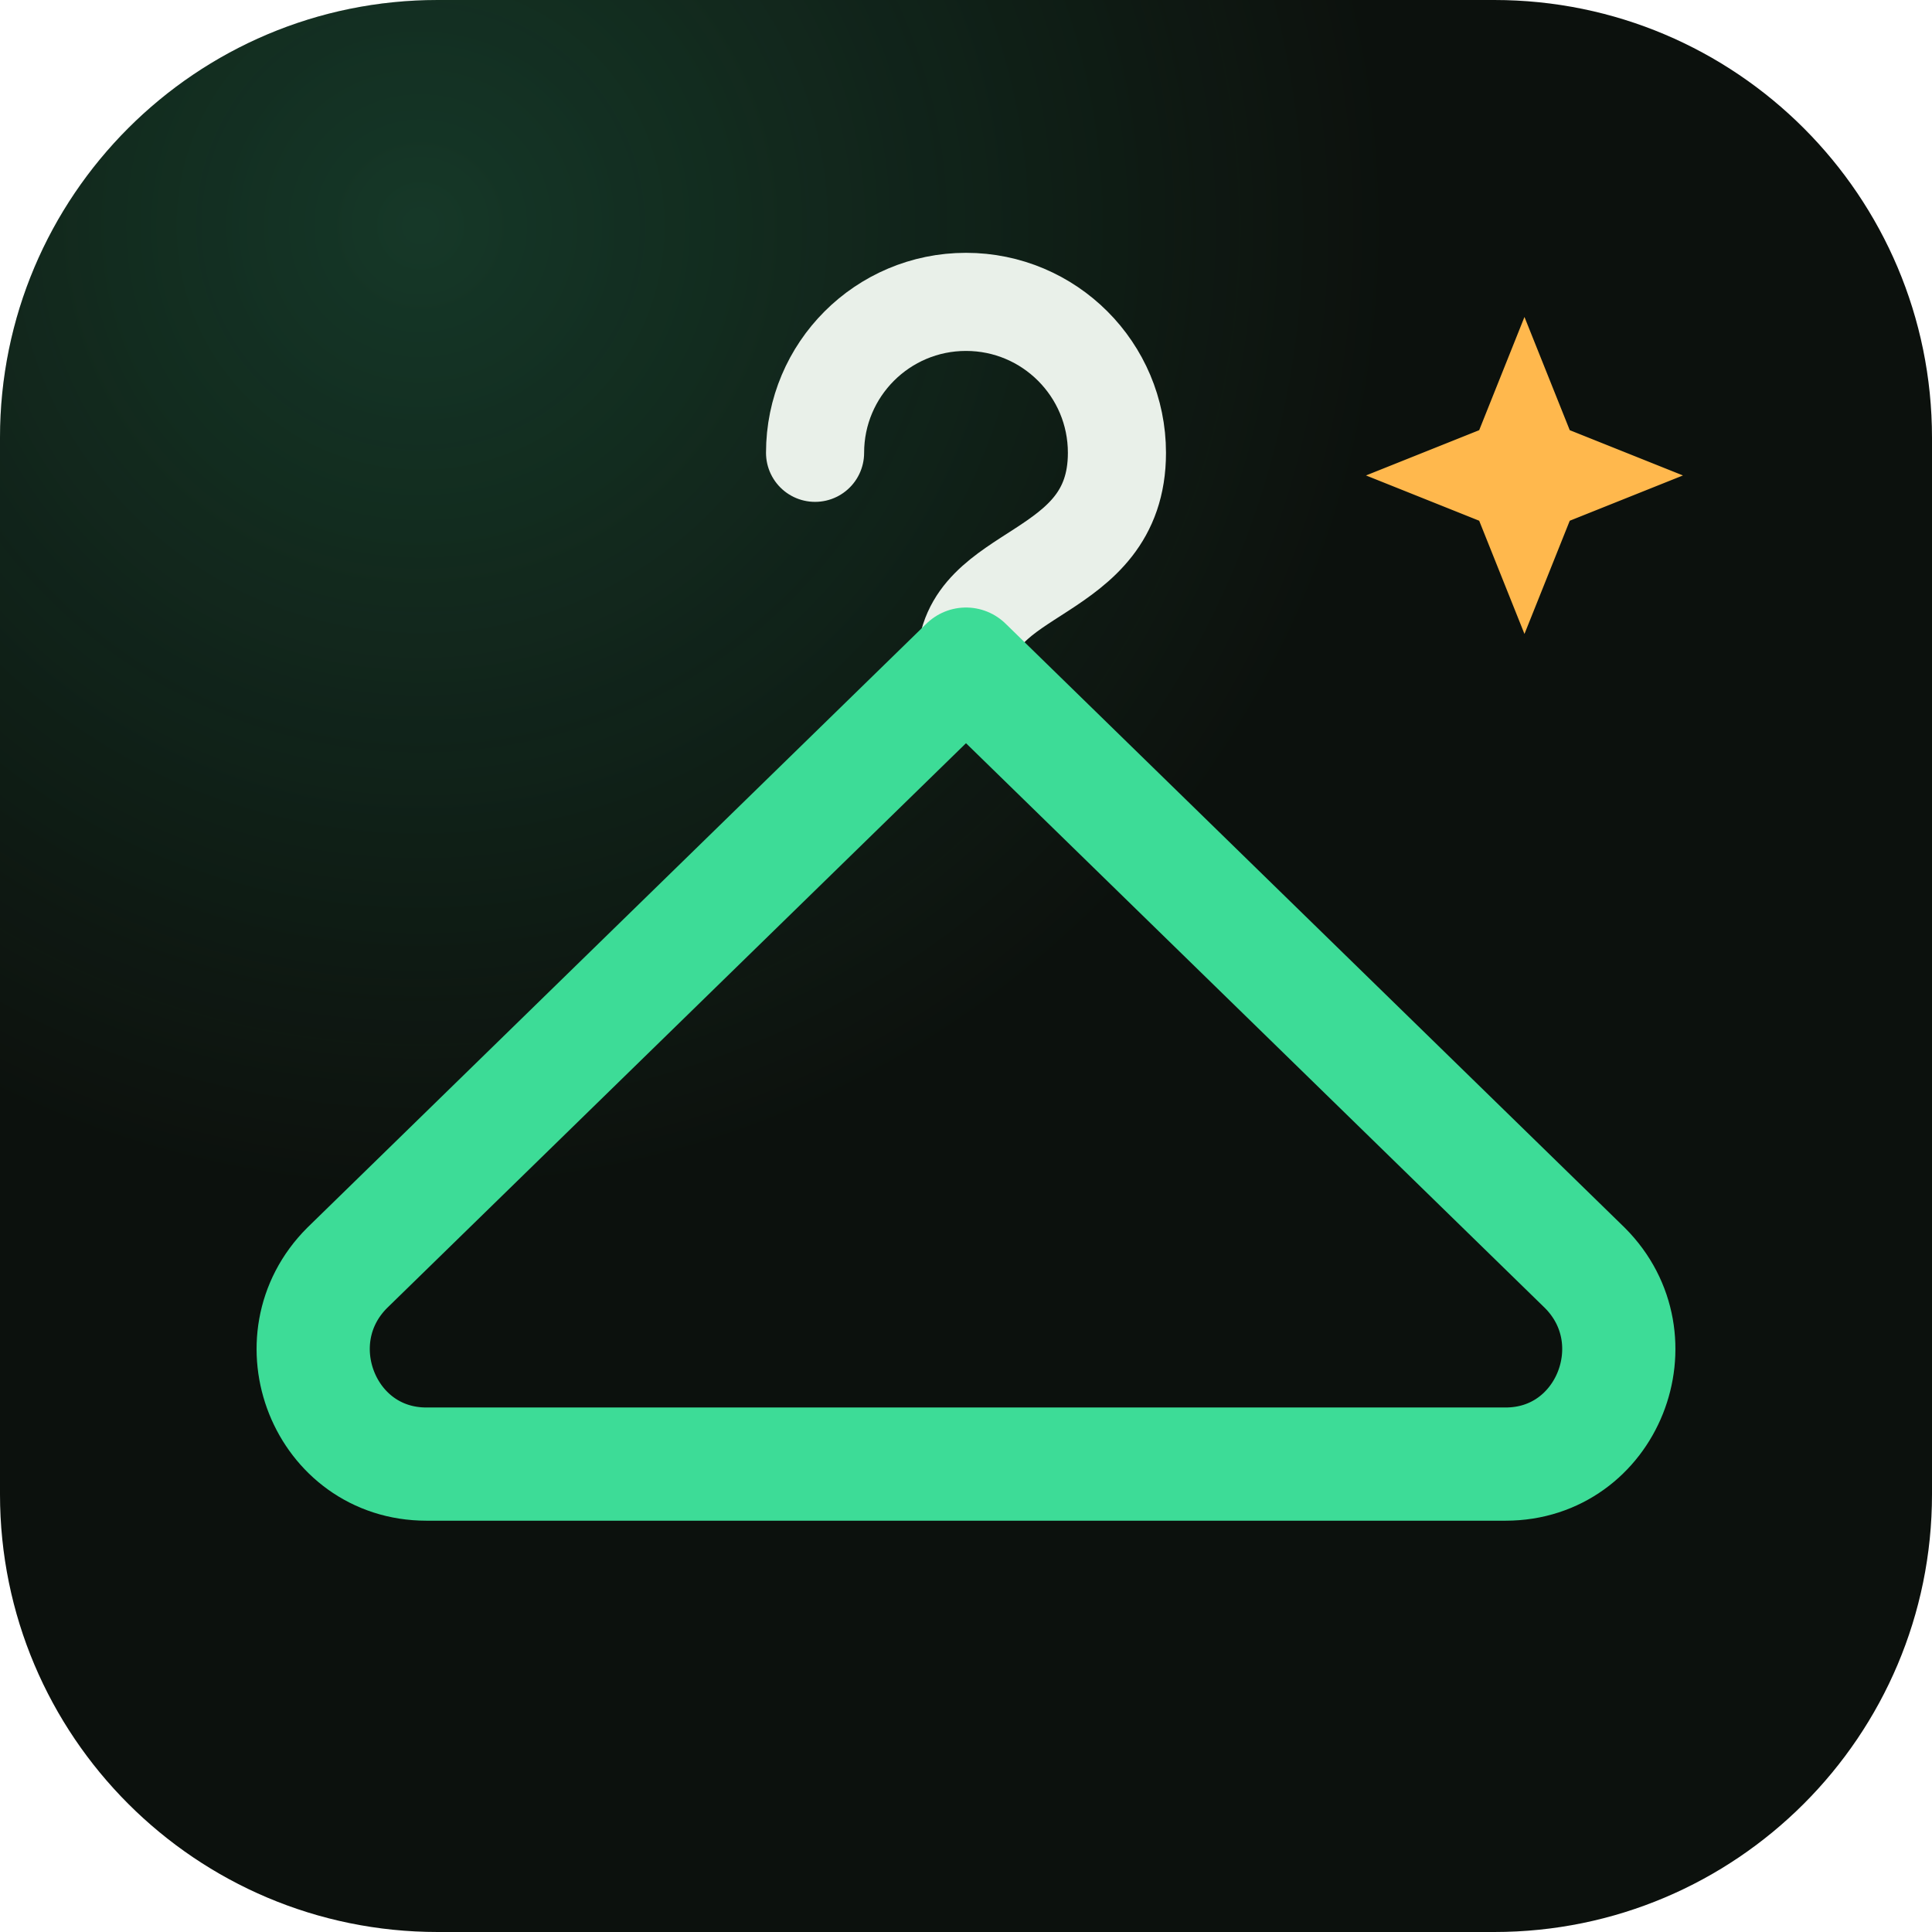
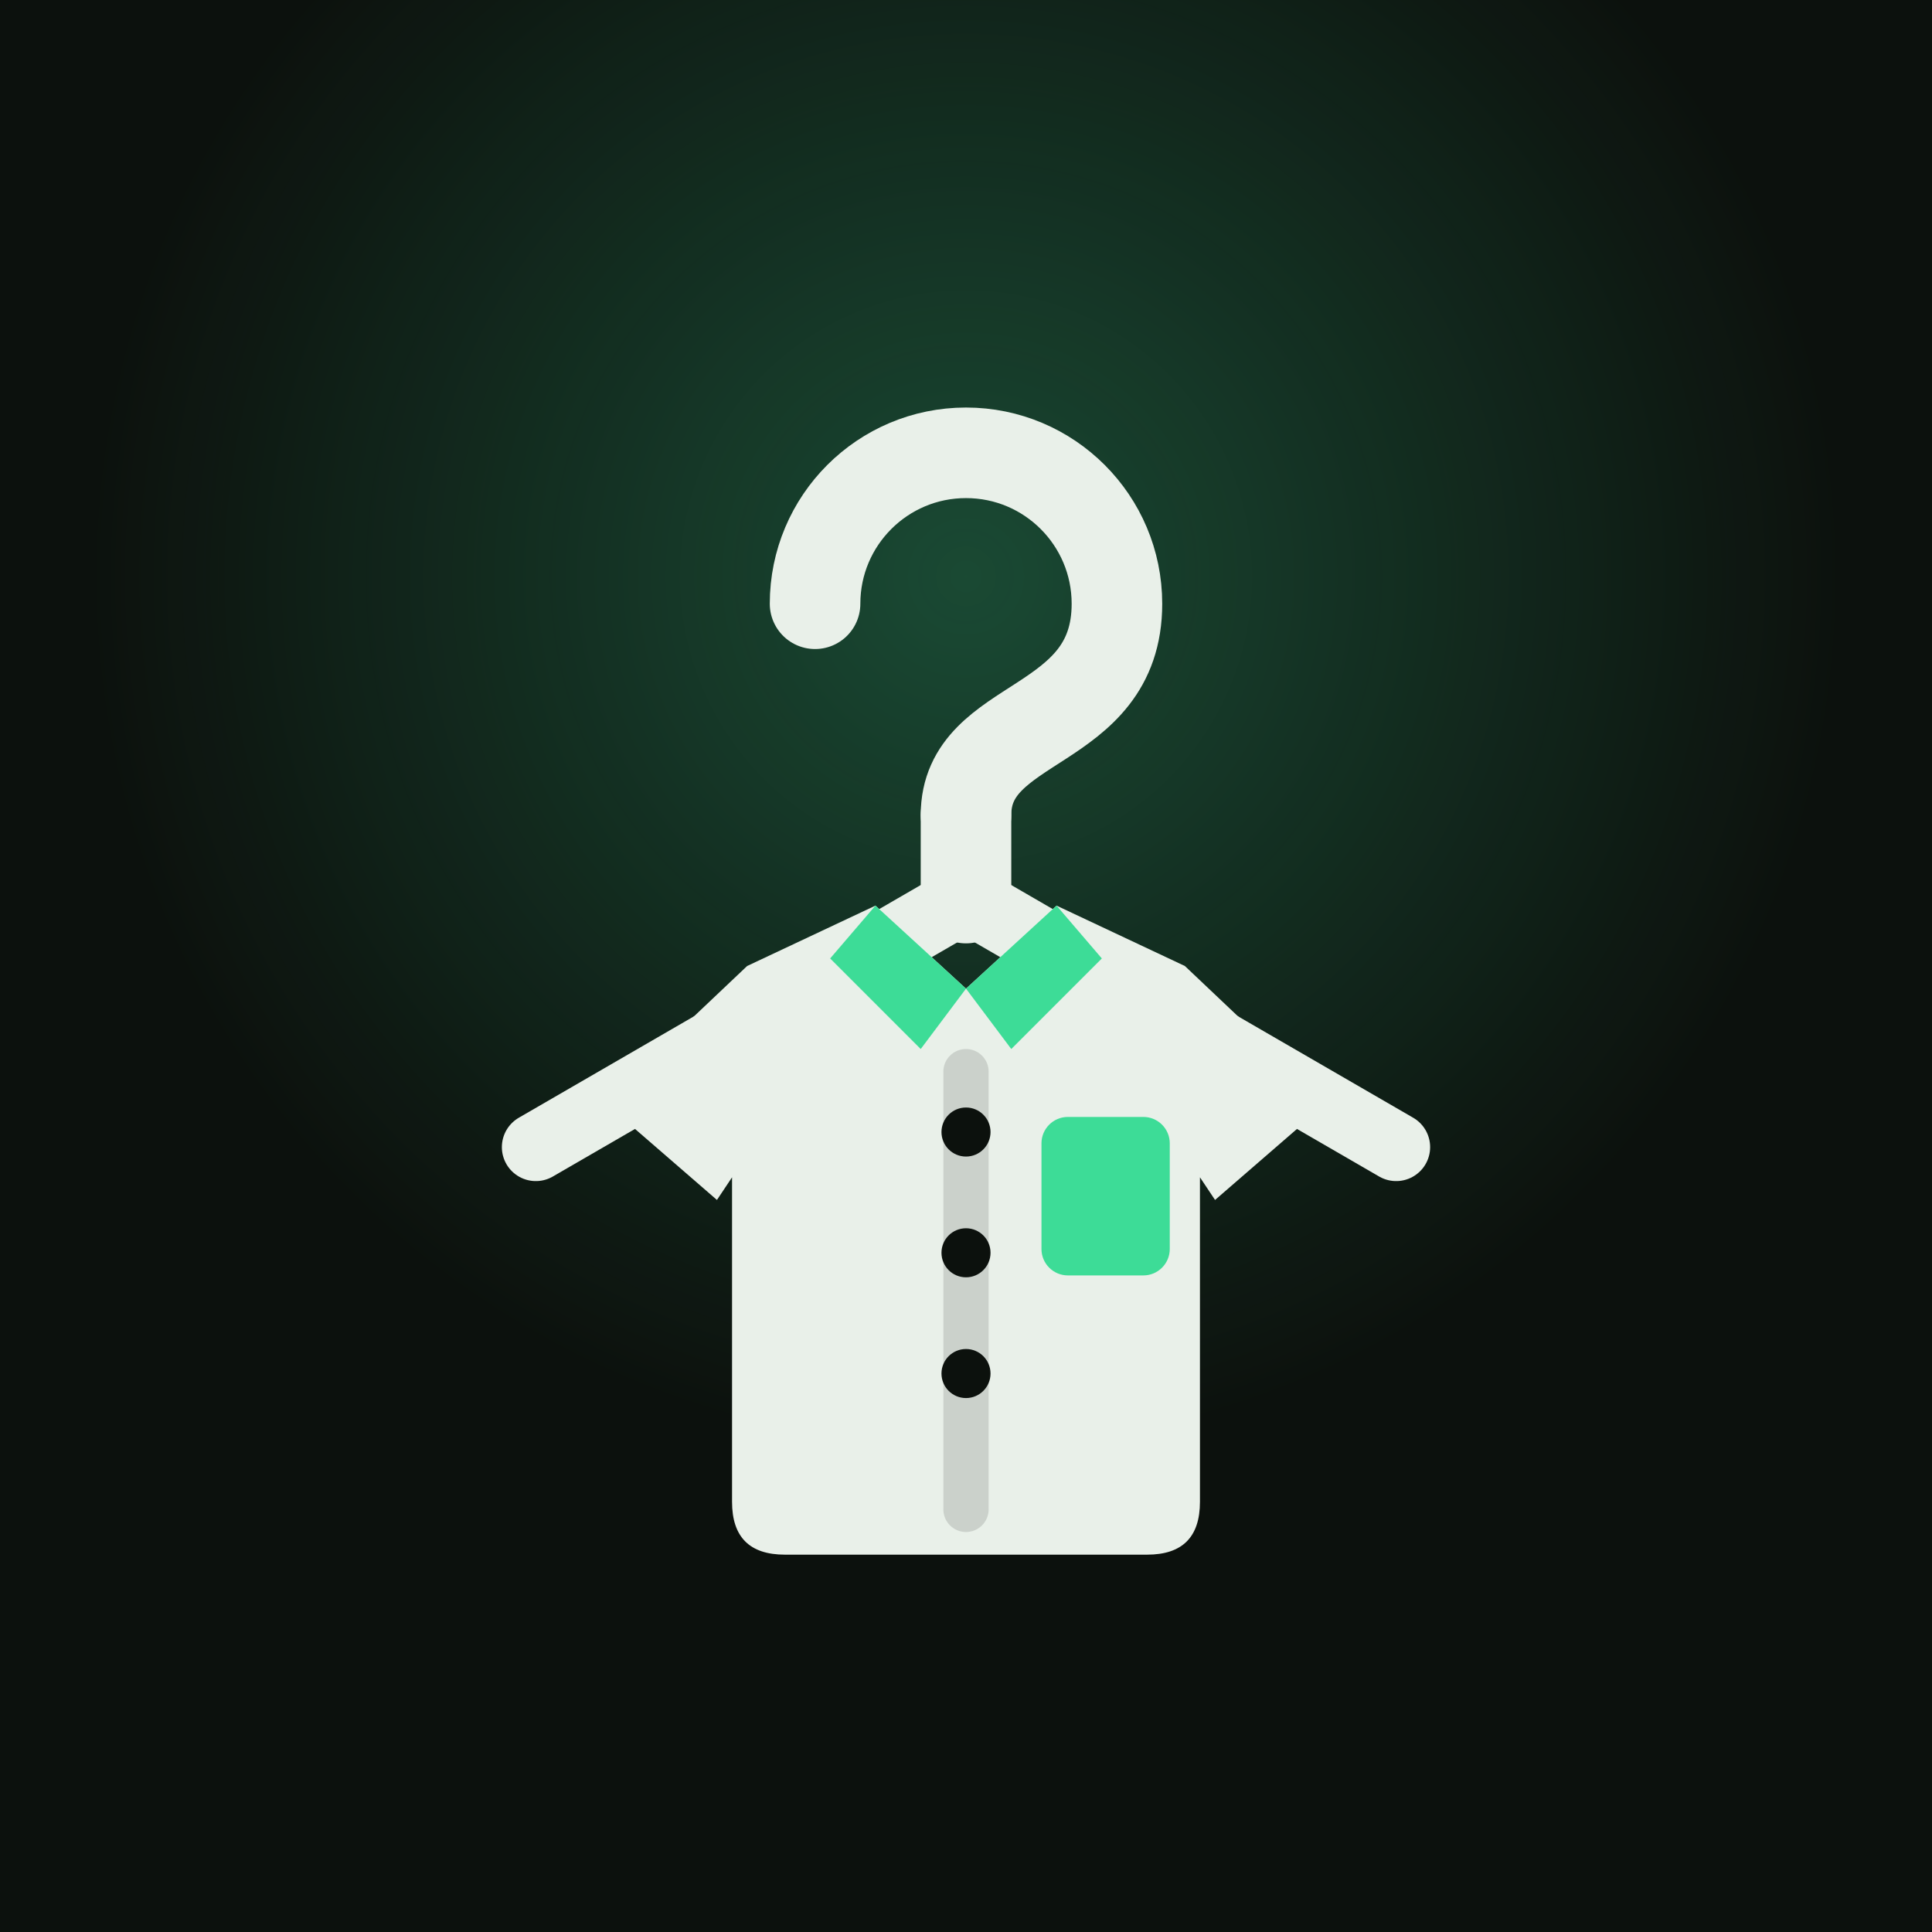
<svg xmlns="http://www.w3.org/2000/svg" viewBox="0 0 512 512">
-   <rect width="512" height="512" rx="116" fill="#0C110D" />
-   <rect width="512" height="512" rx="116" fill="url(#g)" opacity="0.55" />
+   <rect width="512" height="512" fill="#0C110D" />
  <defs>
-     <radialGradient id="g" cx="22%" cy="12%" r="90%">
-       <stop offset="0%" stop-color="#3DDC97" stop-opacity="0.35" />
-       <stop offset="55%" stop-color="#3DDC97" stop-opacity="0" />
+     <radialGradient id="g" cx="50%" cy="30%" r="75%">
+       <stop offset="0%" stop-color="#3DDC97" stop-opacity="0.28" />
+       <stop offset="60%" stop-color="#3DDC97" stop-opacity="0" />
    </radialGradient>
  </defs>
-   <path d="M256 176c0-26 40-22 40-56a40 40 0 1 0-80 0" fill="none" stroke="#E9F0E9" stroke-width="26" stroke-linecap="round" />
-   <path d="M256 176 92 336c-19 19-6 52 21 52h286c27 0 40-33 21-52Z" fill="none" stroke="#3DDC97" stroke-width="30" stroke-linejoin="round" />
-   <path d="M404 84l12 30 30 12-30 12-12 30-12-30-30-12 30-12Z" fill="#FFB84D" />
+   <rect width="512" height="512" fill="url(#g)" />
+   <path d="M256 216 c0-26 40-22 40-56 a40 40 0 1 0-80 0" fill="none" stroke="#E9F0E9" stroke-width="24" stroke-linecap="round" />
+   <path d="M256 216 L256 238" fill="none" stroke="#E9F0E9" stroke-width="24" stroke-linecap="round" />
+   <path d="M256 238 L142 304 M256 238 L370 304" fill="none" stroke="#E9F0E9" stroke-width="18" stroke-linecap="round" />
+   <path d="M198 256 L232 240 L256 262 L280 240 L314 256 L352 292 L322 318 L318 312 L318 398 Q318 412 304 412 L208 412 Q194 412 194 398 L194 312 L190 318 L160 292 Z" fill="#E9F0E9" />
+   <path d="M232 240 L256 262 L244 278 L220 254 Z" fill="#3DDC97" />
+   <path d="M280 240 L256 262 L268 278 L292 254 Z" fill="#3DDC97" />
+   <rect x="250" y="278" width="12" height="128" rx="6" fill="#0C110D" opacity="0.14" />
+   <circle cx="256" cy="300" r="6.5" fill="#0C110D" />
+   <circle cx="256" cy="332" r="6.5" fill="#0C110D" />
+   <circle cx="256" cy="364" r="6.5" fill="#0C110D" />
+   <rect x="276" y="296" width="34" height="42" rx="7" fill="#3DDC97" />
</svg>
